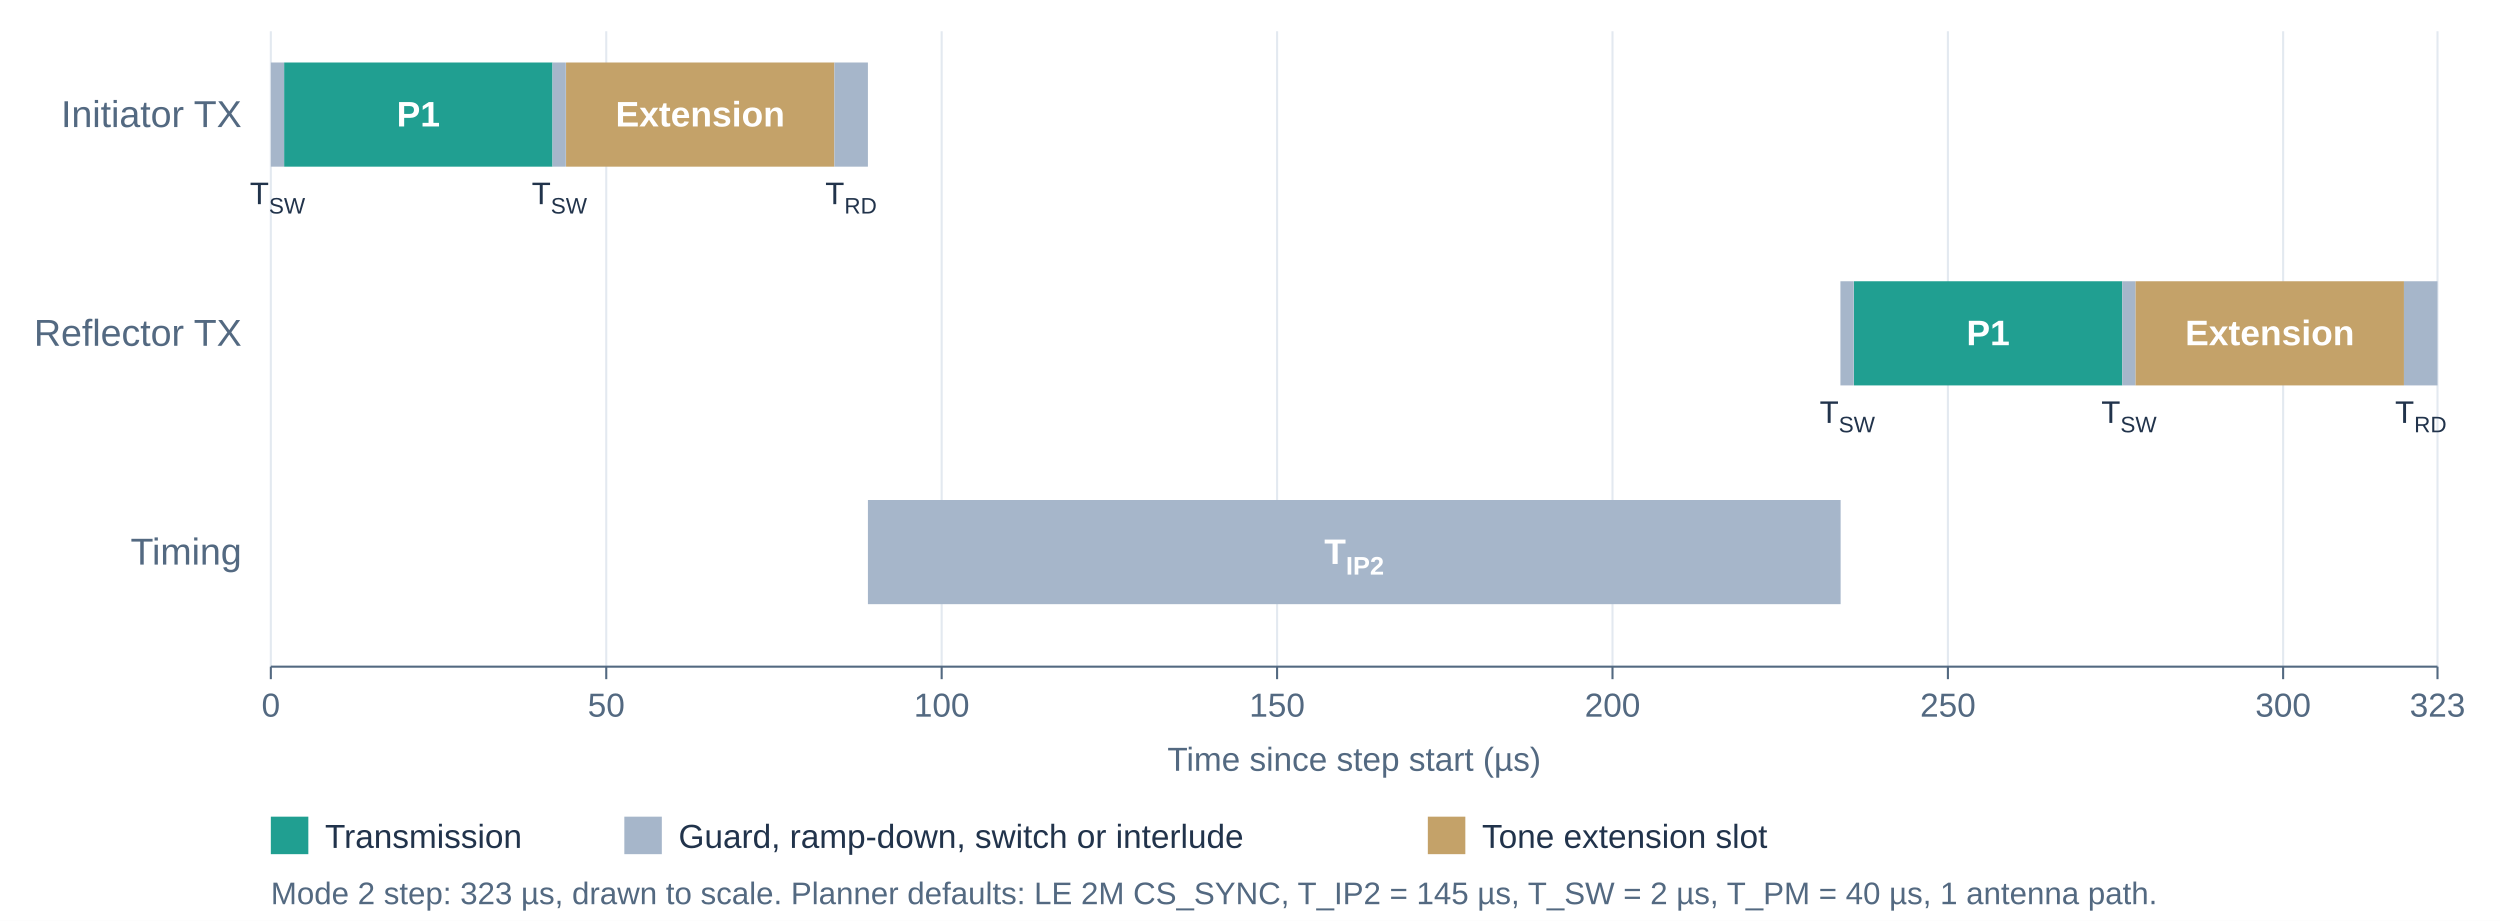
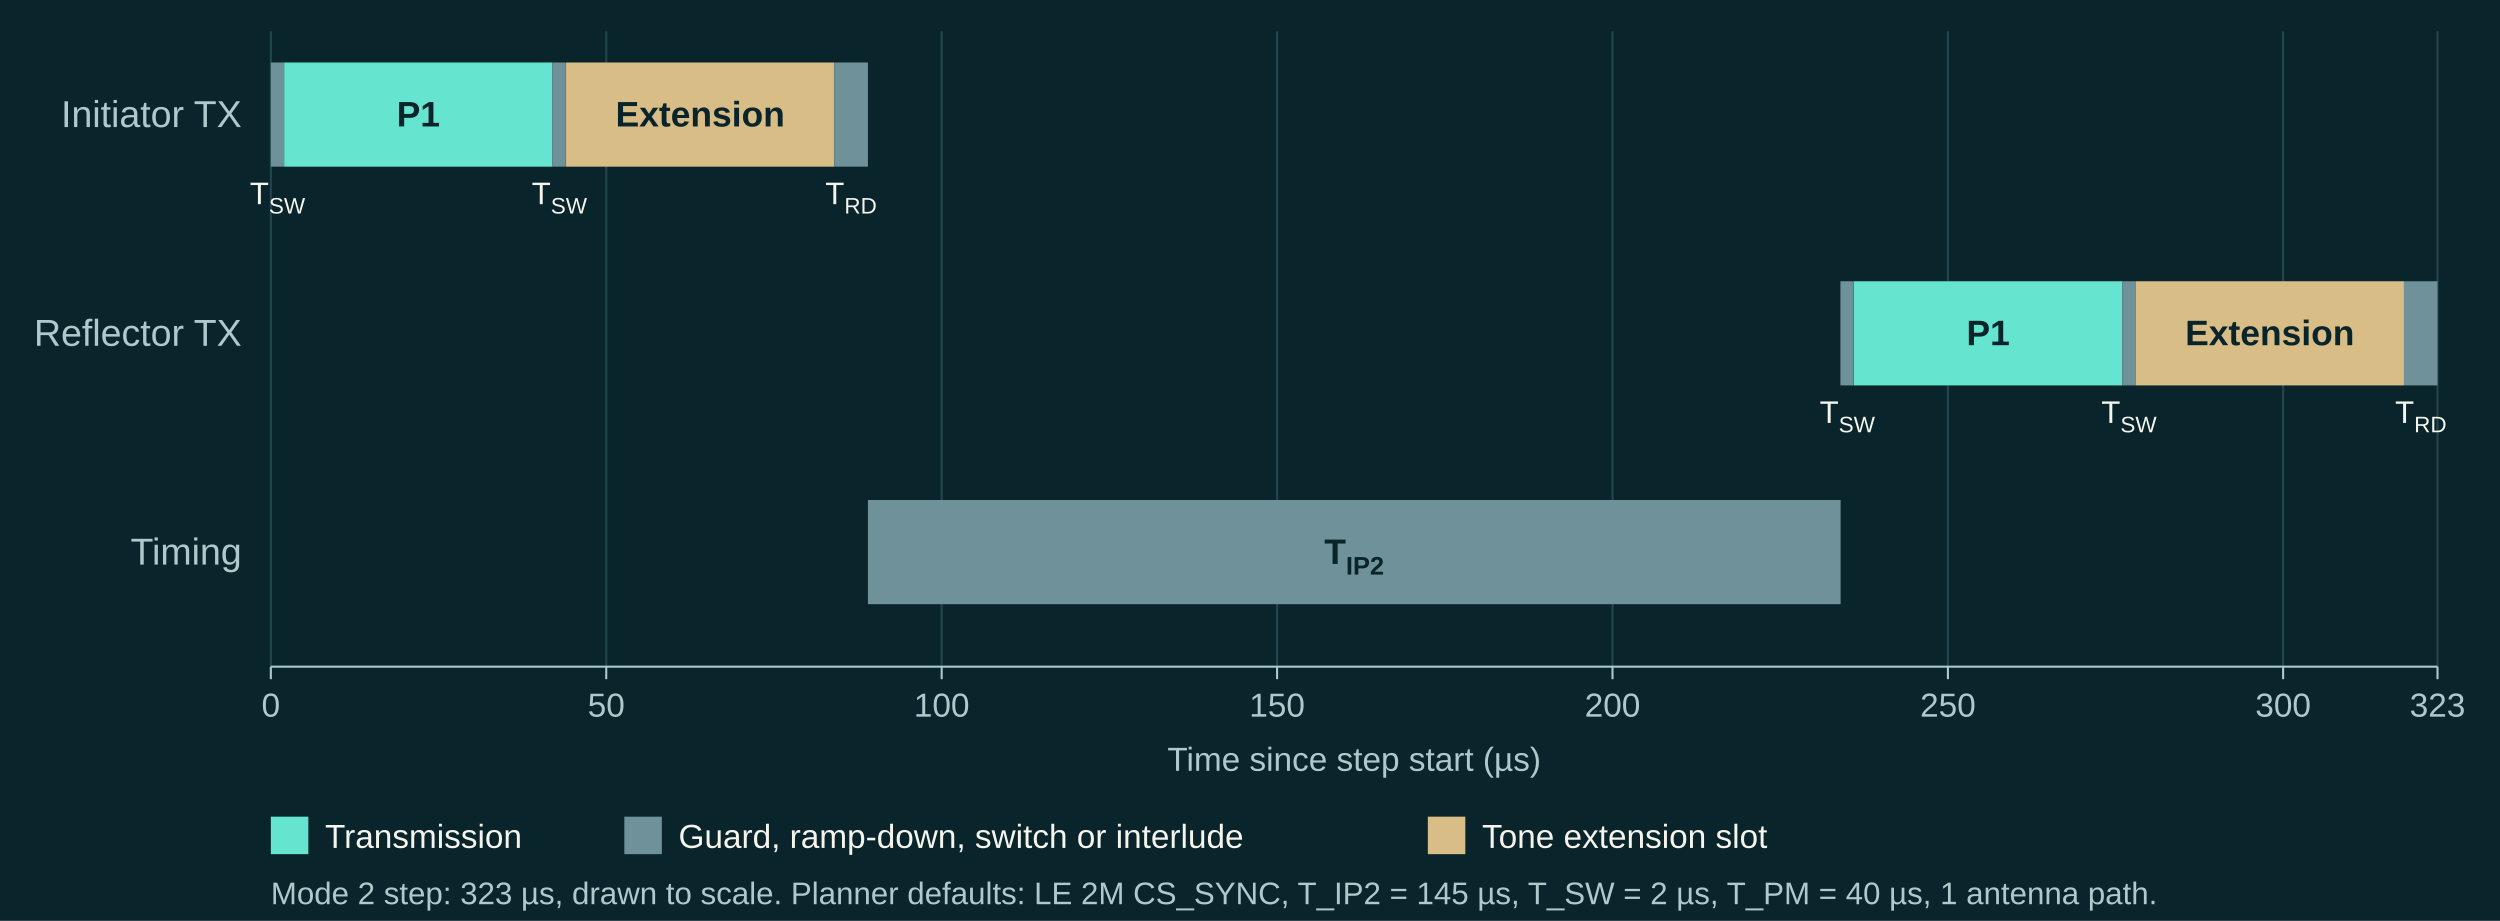
<svg xmlns="http://www.w3.org/2000/svg" width="1200" height="442" viewBox="0 0 1200 442" font-family="Arial, Helvetica, sans-serif">
-   <rect width="100%" height="100%" fill="#ffffff" />
-   <line x1="130.0" y1="15" x2="130.0" y2="320" stroke="#e3e9f0" />
-   <line x1="130.0" y1="320" x2="130.0" y2="326" stroke="#536981" />
-   <text x="130.0" y="344.0" text-anchor="middle" font-size="16" font-weight="normal" fill="#536981">0</text>
-   <line x1="291.0" y1="15" x2="291.0" y2="320" stroke="#e3e9f0" />
-   <line x1="291.0" y1="320" x2="291.0" y2="326" stroke="#536981" />
-   <text x="291.0" y="344.0" text-anchor="middle" font-size="16" font-weight="normal" fill="#536981">50</text>
-   <line x1="452.0" y1="15" x2="452.0" y2="320" stroke="#e3e9f0" />
-   <line x1="452.0" y1="320" x2="452.0" y2="326" stroke="#536981" />
-   <text x="452.0" y="344.0" text-anchor="middle" font-size="16" font-weight="normal" fill="#536981">100</text>
-   <line x1="613.0" y1="15" x2="613.0" y2="320" stroke="#e3e9f0" />
-   <line x1="613.0" y1="320" x2="613.0" y2="326" stroke="#536981" />
-   <text x="613.0" y="344.0" text-anchor="middle" font-size="16" font-weight="normal" fill="#536981">150</text>
-   <line x1="774.0" y1="15" x2="774.0" y2="320" stroke="#e3e9f0" />
-   <line x1="774.0" y1="320" x2="774.0" y2="326" stroke="#536981" />
-   <text x="774.0" y="344.0" text-anchor="middle" font-size="16" font-weight="normal" fill="#536981">200</text>
-   <line x1="935.0" y1="15" x2="935.0" y2="320" stroke="#e3e9f0" />
-   <line x1="935.0" y1="320" x2="935.0" y2="326" stroke="#536981" />
-   <text x="935.0" y="344.0" text-anchor="middle" font-size="16" font-weight="normal" fill="#536981">250</text>
-   <line x1="1095.9" y1="15" x2="1095.9" y2="320" stroke="#e3e9f0" />
-   <line x1="1095.9" y1="320" x2="1095.9" y2="326" stroke="#536981" />
-   <text x="1095.9" y="344.0" text-anchor="middle" font-size="16" font-weight="normal" fill="#536981">300</text>
-   <line x1="1170.0" y1="15" x2="1170.0" y2="320" stroke="#e3e9f0" />
-   <line x1="1170.0" y1="320" x2="1170.0" y2="326" stroke="#536981" />
-   <text x="1170.0" y="344.0" text-anchor="middle" font-size="16" font-weight="normal" fill="#536981">323</text>
-   <line x1="130" y1="320" x2="1170" y2="320" stroke="#536981" />
-   <text x="650.0" y="370.0" text-anchor="middle" font-size="16" font-weight="normal" fill="#536981">Time since step start (µs)</text>
-   <text x="116" y="61.0" text-anchor="end" font-size="18" fill="#536981">Initiator TX</text>
-   <rect x="130.0" y="30" width="6.4" height="50" fill="#a6b6ca" />
-   <rect x="136.4" y="30" width="128.8" height="50" fill="#209f91" />
-   <text x="200.8" y="60.7" text-anchor="middle" font-size="17" font-weight="bold" fill="#ffffff">P1</text>
-   <rect x="265.2" y="30" width="6.4" height="50" fill="#a6b6ca" />
-   <rect x="271.7" y="30" width="128.8" height="50" fill="#c4a269" />
-   <text x="336.1" y="60.7" text-anchor="middle" font-size="17" font-weight="bold" fill="#ffffff">Extension</text>
-   <rect x="400.5" y="30" width="16.1" height="50" fill="#a6b6ca" />
-   <text x="408.5" y="98.0" text-anchor="middle" font-size="15" font-weight="normal" fill="#21334b">T<tspan dy="4.5" font-size="10.8">RD</tspan>
+   <rect width="100%" height="100%" fill="#09242b" />
+   <line x1="130.0" y1="15" x2="130.0" y2="320" stroke="#24454d" />
+   <line x1="130.0" y1="320" x2="130.0" y2="326" stroke="#afc8cb" />
+   <text x="130.0" y="344.0" text-anchor="middle" font-size="16" font-weight="normal" fill="#afc8cb">0</text>
+   <line x1="291.0" y1="15" x2="291.0" y2="320" stroke="#24454d" />
+   <line x1="291.0" y1="320" x2="291.0" y2="326" stroke="#afc8cb" />
+   <text x="291.0" y="344.0" text-anchor="middle" font-size="16" font-weight="normal" fill="#afc8cb">50</text>
+   <line x1="452.0" y1="15" x2="452.0" y2="320" stroke="#24454d" />
+   <line x1="452.0" y1="320" x2="452.0" y2="326" stroke="#afc8cb" />
+   <text x="452.0" y="344.0" text-anchor="middle" font-size="16" font-weight="normal" fill="#afc8cb">100</text>
+   <line x1="613.0" y1="15" x2="613.0" y2="320" stroke="#24454d" />
+   <line x1="613.0" y1="320" x2="613.0" y2="326" stroke="#afc8cb" />
+   <text x="613.0" y="344.0" text-anchor="middle" font-size="16" font-weight="normal" fill="#afc8cb">150</text>
+   <line x1="774.0" y1="15" x2="774.0" y2="320" stroke="#24454d" />
+   <line x1="774.0" y1="320" x2="774.0" y2="326" stroke="#afc8cb" />
+   <text x="774.0" y="344.0" text-anchor="middle" font-size="16" font-weight="normal" fill="#afc8cb">200</text>
+   <line x1="935.0" y1="15" x2="935.0" y2="320" stroke="#24454d" />
+   <line x1="935.0" y1="320" x2="935.0" y2="326" stroke="#afc8cb" />
+   <text x="935.0" y="344.0" text-anchor="middle" font-size="16" font-weight="normal" fill="#afc8cb">250</text>
+   <line x1="1095.9" y1="15" x2="1095.9" y2="320" stroke="#24454d" />
+   <line x1="1095.9" y1="320" x2="1095.9" y2="326" stroke="#afc8cb" />
+   <text x="1095.9" y="344.0" text-anchor="middle" font-size="16" font-weight="normal" fill="#afc8cb">300</text>
+   <line x1="1170.0" y1="15" x2="1170.0" y2="320" stroke="#24454d" />
+   <line x1="1170.0" y1="320" x2="1170.0" y2="326" stroke="#afc8cb" />
+   <text x="1170.0" y="344.0" text-anchor="middle" font-size="16" font-weight="normal" fill="#afc8cb">323</text>
+   <line x1="130" y1="320" x2="1170" y2="320" stroke="#afc8cb" />
+   <text x="650.0" y="370.0" text-anchor="middle" font-size="16" font-weight="normal" fill="#afc8cb">Time since step start (µs)</text>
+   <text x="116" y="61.0" text-anchor="end" font-size="18" fill="#afc8cb">Initiator TX</text>
+   <rect x="130.0" y="30" width="6.4" height="50" fill="#6f9199" />
+   <rect x="136.4" y="30" width="128.8" height="50" fill="#65e4d0" />
+   <text x="200.8" y="60.7" text-anchor="middle" font-size="17" font-weight="bold" fill="#09242b">P1</text>
+   <rect x="265.2" y="30" width="6.4" height="50" fill="#6f9199" />
+   <rect x="271.7" y="30" width="128.8" height="50" fill="#d9bd86" />
+   <text x="336.1" y="60.7" text-anchor="middle" font-size="17" font-weight="bold" fill="#09242b">Extension</text>
+   <rect x="400.5" y="30" width="16.1" height="50" fill="#6f9199" />
+   <text x="408.5" y="98.0" text-anchor="middle" font-size="15" font-weight="normal" fill="#f5f5ed">T<tspan dy="4.5" font-size="10.8">RD</tspan>
  </text>
-   <text x="133.2" y="98.0" text-anchor="middle" font-size="15" font-weight="normal" fill="#21334b">T<tspan dy="4.5" font-size="10.8">SW</tspan>
+   <text x="133.2" y="98.0" text-anchor="middle" font-size="15" font-weight="normal" fill="#f5f5ed">T<tspan dy="4.5" font-size="10.8">SW</tspan>
  </text>
-   <text x="268.5" y="98.0" text-anchor="middle" font-size="15" font-weight="normal" fill="#21334b">T<tspan dy="4.5" font-size="10.8">SW</tspan>
+   <text x="268.5" y="98.0" text-anchor="middle" font-size="15" font-weight="normal" fill="#f5f5ed">T<tspan dy="4.5" font-size="10.8">SW</tspan>
  </text>
-   <text x="116" y="166.0" text-anchor="end" font-size="18" fill="#536981">Reflector TX</text>
-   <rect x="883.4" y="135" width="6.4" height="50" fill="#a6b6ca" />
-   <rect x="889.9" y="135" width="128.8" height="50" fill="#209f91" />
-   <text x="954.3" y="165.7" text-anchor="middle" font-size="17" font-weight="bold" fill="#ffffff">P1</text>
-   <rect x="1018.7" y="135" width="6.4" height="50" fill="#a6b6ca" />
-   <rect x="1025.1" y="135" width="128.8" height="50" fill="#c4a269" />
-   <text x="1089.5" y="165.7" text-anchor="middle" font-size="17" font-weight="bold" fill="#ffffff">Extension</text>
-   <rect x="1153.9" y="135" width="16.1" height="50" fill="#a6b6ca" />
-   <text x="1162.0" y="203.0" text-anchor="middle" font-size="15" font-weight="normal" fill="#21334b">T<tspan dy="4.5" font-size="10.8">RD</tspan>
+   <text x="116" y="166.0" text-anchor="end" font-size="18" fill="#afc8cb">Reflector TX</text>
+   <rect x="883.4" y="135" width="6.4" height="50" fill="#6f9199" />
+   <rect x="889.9" y="135" width="128.8" height="50" fill="#65e4d0" />
+   <text x="954.3" y="165.7" text-anchor="middle" font-size="17" font-weight="bold" fill="#09242b">P1</text>
+   <rect x="1018.7" y="135" width="6.4" height="50" fill="#6f9199" />
+   <rect x="1025.1" y="135" width="128.8" height="50" fill="#d9bd86" />
+   <text x="1089.5" y="165.7" text-anchor="middle" font-size="17" font-weight="bold" fill="#09242b">Extension</text>
+   <rect x="1153.9" y="135" width="16.1" height="50" fill="#6f9199" />
+   <text x="1162.0" y="203.0" text-anchor="middle" font-size="15" font-weight="normal" fill="#f5f5ed">T<tspan dy="4.5" font-size="10.8">RD</tspan>
  </text>
-   <text x="886.7" y="203.0" text-anchor="middle" font-size="15" font-weight="normal" fill="#21334b">T<tspan dy="4.5" font-size="10.8">SW</tspan>
+   <text x="886.7" y="203.0" text-anchor="middle" font-size="15" font-weight="normal" fill="#f5f5ed">T<tspan dy="4.5" font-size="10.8">SW</tspan>
  </text>
-   <text x="1021.9" y="203.0" text-anchor="middle" font-size="15" font-weight="normal" fill="#21334b">T<tspan dy="4.5" font-size="10.8">SW</tspan>
+   <text x="1021.9" y="203.0" text-anchor="middle" font-size="15" font-weight="normal" fill="#f5f5ed">T<tspan dy="4.5" font-size="10.8">SW</tspan>
  </text>
-   <text x="116" y="271.0" text-anchor="end" font-size="18" fill="#536981">Timing</text>
-   <rect x="416.6" y="240" width="466.9" height="50" fill="#a6b6ca" />
-   <text x="650.0" y="270.7" text-anchor="middle" font-size="17" font-weight="bold" fill="#ffffff">T<tspan dy="5.1" font-size="12.2">IP2</tspan>
+   <text x="116" y="271.0" text-anchor="end" font-size="18" fill="#afc8cb">Timing</text>
+   <rect x="416.6" y="240" width="466.9" height="50" fill="#6f9199" />
+   <text x="650.0" y="270.7" text-anchor="middle" font-size="17" font-weight="bold" fill="#09242b">T<tspan dy="5.1" font-size="12.2">IP2</tspan>
  </text>
-   <rect x="130" y="392" width="18" height="18" fill="#209f91" />
-   <text x="156" y="407" font-size="16" fill="#21334b">Transmission</text>
-   <rect x="299.68" y="392" width="18" height="18" fill="#a6b6ca" />
-   <text x="325.68" y="407" font-size="16" fill="#21334b">Guard, ramp-down, switch or interlude</text>
-   <rect x="685.36" y="392" width="18" height="18" fill="#c4a269" />
-   <text x="711.36" y="407" font-size="16" fill="#21334b">Tone extension slot</text>
-   <text x="130" y="434" font-size="15" fill="#536981">Mode 2 step: 323 µs, drawn to scale. Planner defaults: LE 2M CS_SYNC, T_IP2 = 145 µs, T_SW = 2 µs, T_PM = 40 µs, 1 antenna path.</text>
+   <rect x="130" y="392" width="18" height="18" fill="#65e4d0" />
+   <text x="156" y="407" font-size="16" fill="#f5f5ed">Transmission</text>
+   <rect x="299.68" y="392" width="18" height="18" fill="#6f9199" />
+   <text x="325.68" y="407" font-size="16" fill="#f5f5ed">Guard, ramp-down, switch or interlude</text>
+   <rect x="685.36" y="392" width="18" height="18" fill="#d9bd86" />
+   <text x="711.36" y="407" font-size="16" fill="#f5f5ed">Tone extension slot</text>
+   <text x="130" y="434" font-size="15" fill="#afc8cb">Mode 2 step: 323 µs, drawn to scale. Planner defaults: LE 2M CS_SYNC, T_IP2 = 145 µs, T_SW = 2 µs, T_PM = 40 µs, 1 antenna path.</text>
</svg>
